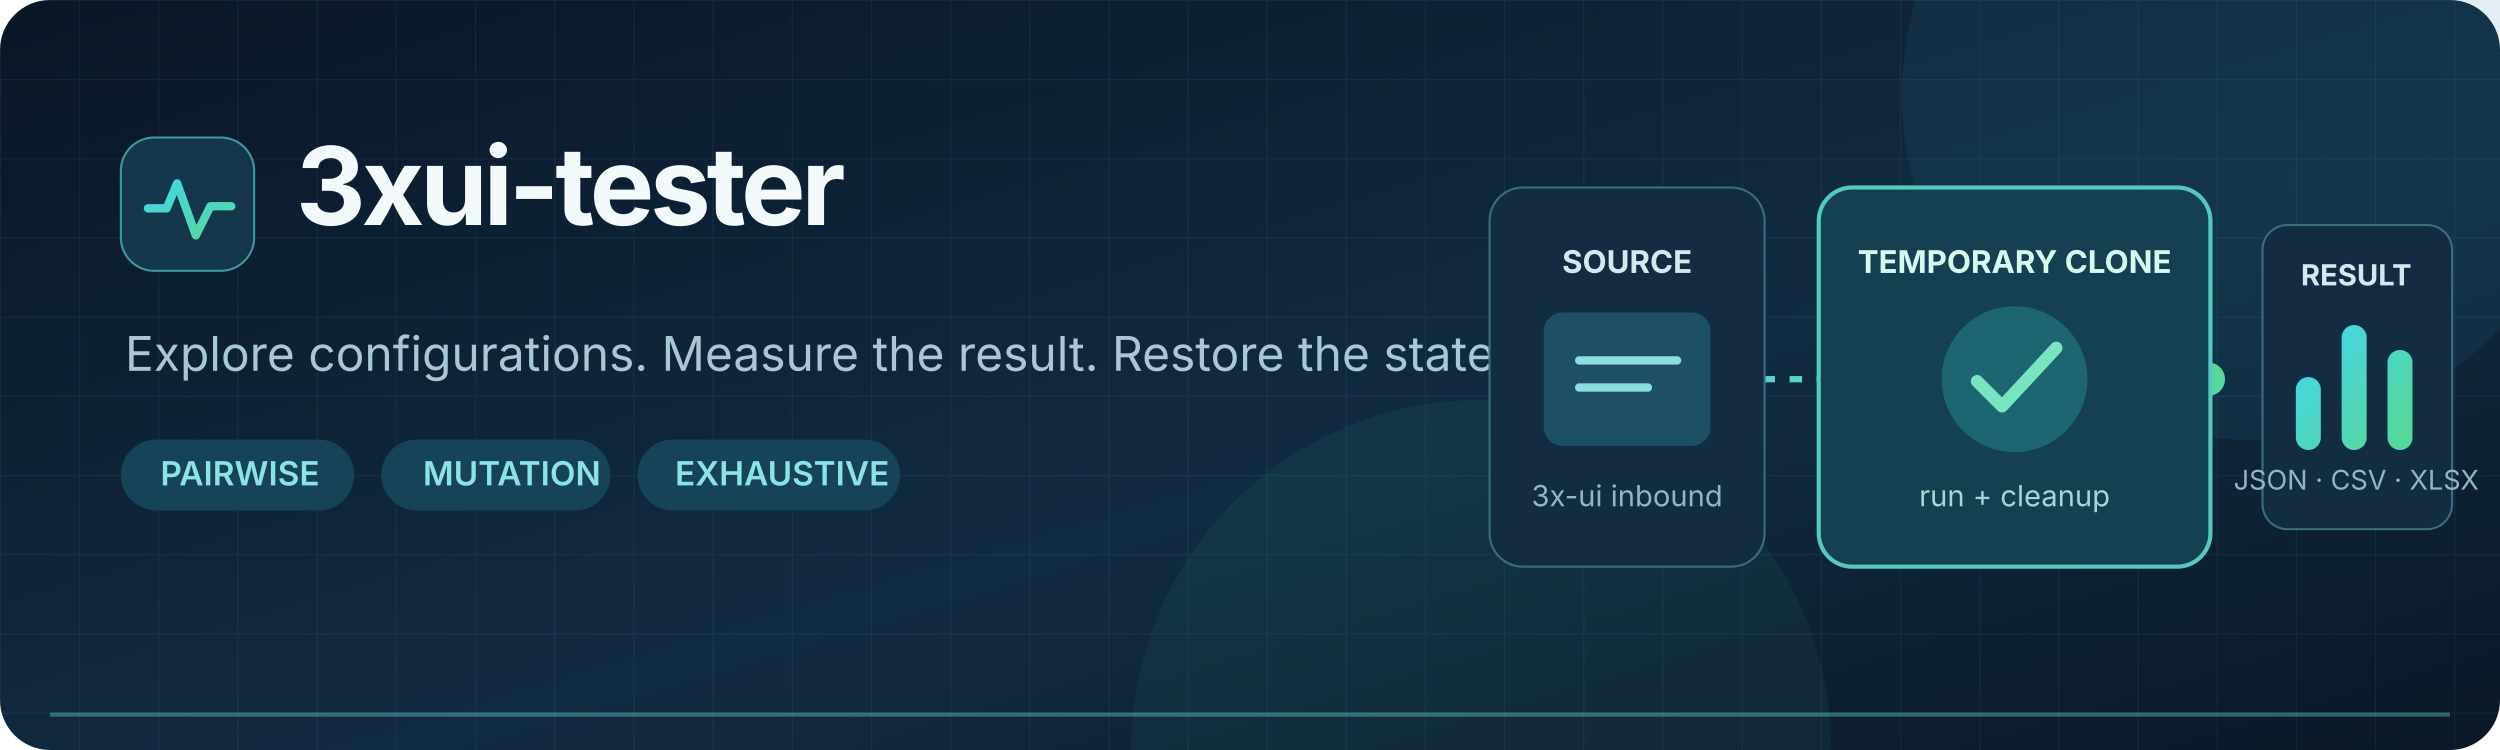
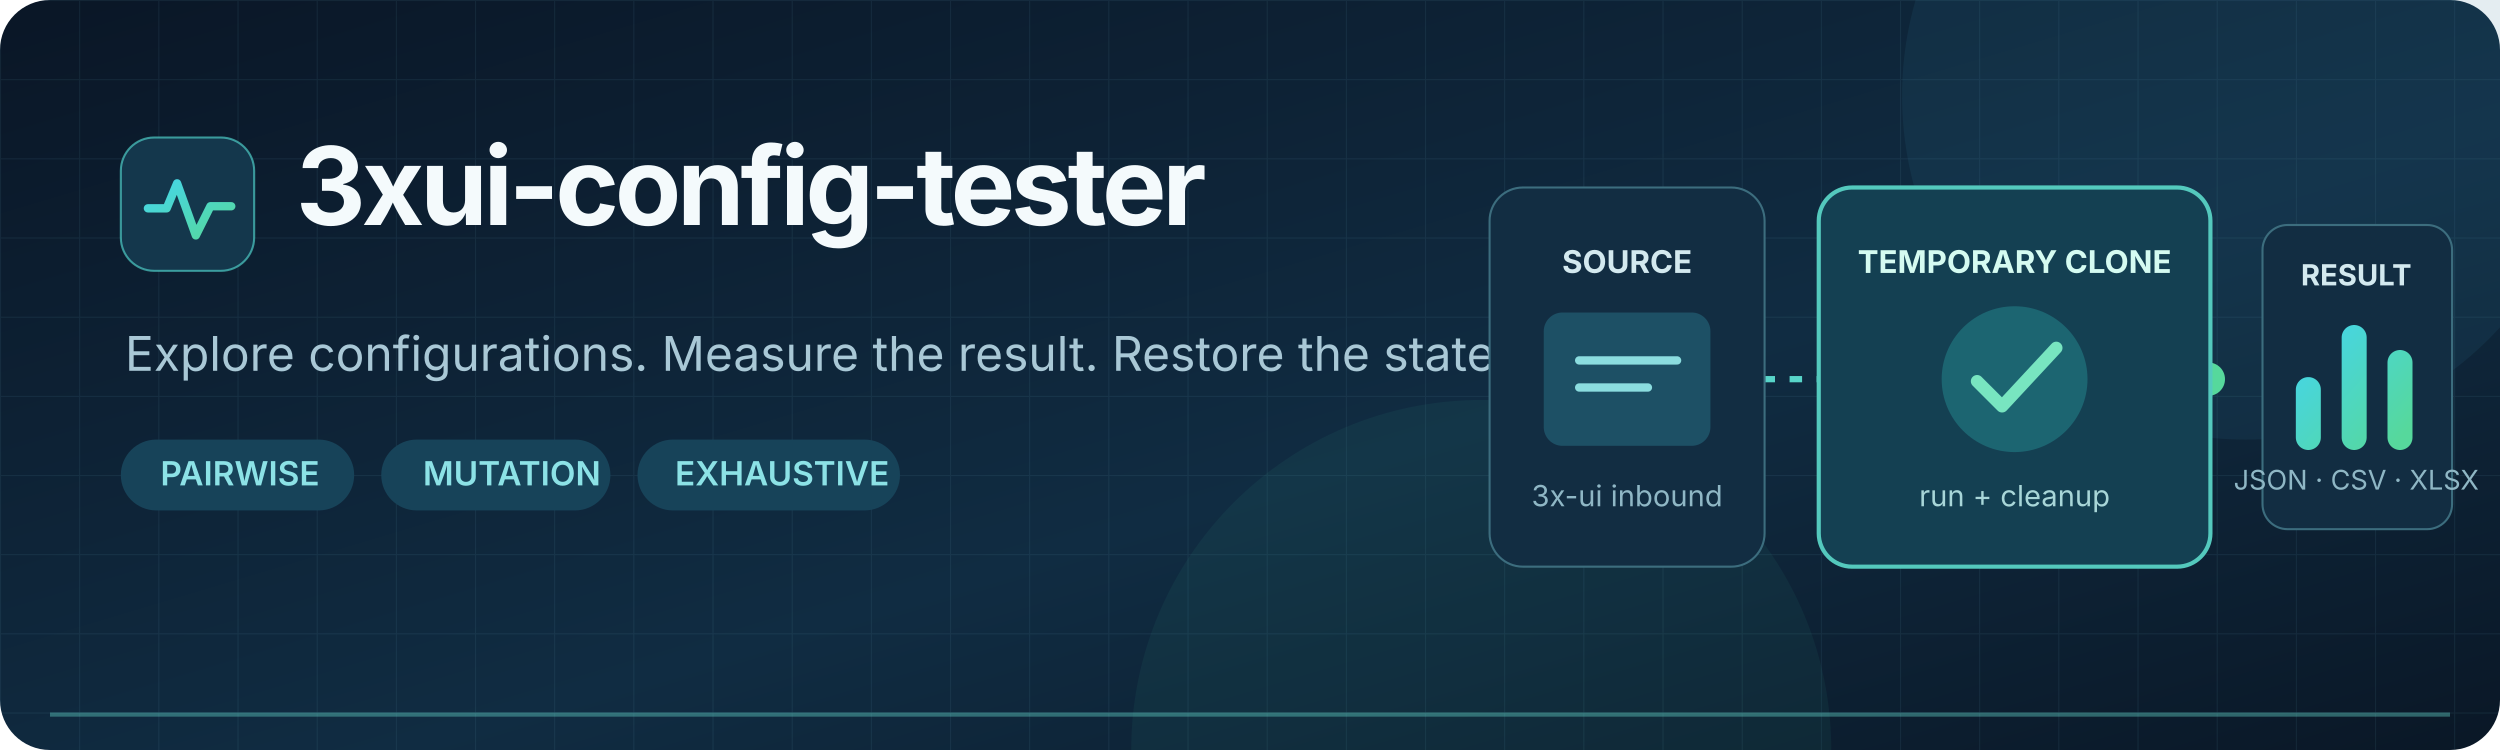
<svg xmlns="http://www.w3.org/2000/svg" width="1200" height="360" viewBox="0 0 1200 360" role="img" aria-labelledby="title description">
  <defs>
    <linearGradient id="background" x1="0" y1="0" x2="1" y2="1">
      <stop offset="0" stop-color="#0a1626" />
      <stop offset="0.58" stop-color="#102c42" />
      <stop offset="1" stop-color="#0a1726" />
    </linearGradient>
    <linearGradient id="accent" x1="0" y1="0" x2="1" y2="1">
      <stop offset="0" stop-color="#45d5e9" />
      <stop offset="1" stop-color="#56d89c" />
    </linearGradient>
    <pattern id="grid" width="38" height="38" patternUnits="userSpaceOnUse">
      <path d="M38 0H0V38" fill="none" stroke="#79b4cc" stroke-opacity=".09" />
    </pattern>
  </defs>
  <rect width="1200" height="360" rx="24" fill="url(#background)" />
  <rect width="1200" height="360" rx="24" fill="url(#grid)" />
  <circle cx="1078" cy="46" r="165" fill="#2d7690" opacity=".13" />
  <circle cx="711" cy="360" r="168" fill="#32ab91" opacity=".08" />
  <g transform="translate(58 66)">
    <rect width="64" height="64" rx="16" fill="#14374c" stroke="#52d7d0" stroke-opacity=".65" />
    <path d="M13 34h9l5-12 9 25 7-14h10" fill="none" stroke="url(#accent)" stroke-width="4" stroke-linecap="round" stroke-linejoin="round" />
-     <text x="84" y="42" fill="#f4fafc" font-family="Segoe UI, Inter, Arial, sans-serif" font-size="52" font-weight="750" letter-spacing="-2">3xui-tester</text>
+     <text x="84" y="42" fill="#f4fafc" font-family="Segoe UI, Inter, Arial, sans-serif" font-size="52" font-weight="750" letter-spacing="-2">3xui-config-tester</text>
    <text x="2" y="112" fill="#a9c8d6" font-family="Segoe UI, Inter, Arial, sans-serif" font-size="23">Explore configurations. Measure the result. Restore the state.</text>
    <g font-family="Segoe UI, Inter, Arial, sans-serif" font-size="16" font-weight="600">
      <rect y="145" width="112" height="34" rx="17" fill="#174359" />
      <text x="19" y="167" fill="#8ce2e6">PAIRWISE</text>
      <rect x="125" y="145" width="110" height="34" rx="17" fill="#174359" />
      <text x="145" y="167" fill="#8ce2e6">MUTATION</text>
      <rect x="248" y="145" width="126" height="34" rx="17" fill="#174359" />
      <text x="266" y="167" fill="#8ce2e6">EXHAUSTIVE</text>
    </g>
  </g>
  <g transform="translate(715 90)" font-family="Segoe UI, Inter, Arial, sans-serif">
    <path d="M66 92H158M252 92h93" fill="none" stroke="#58d5c9" stroke-width="3" stroke-dasharray="6 7" />
    <circle cx="66" cy="92" r="8" fill="#56d89c" />
    <circle cx="252" cy="92" r="8" fill="#56d89c" />
    <circle cx="345" cy="92" r="8" fill="#56d89c" />
    <rect width="132" height="182" rx="16" fill="#122d42" stroke="#3c6d7e" />
    <text x="66" y="41" text-anchor="middle" fill="#d3e9ef" font-size="15" font-weight="700">SOURCE</text>
    <rect x="26" y="60" width="80" height="64" rx="9" fill="#1d5065" />
    <path d="M43 83h47M43 96h33" stroke="#8bdddf" stroke-width="4" stroke-linecap="round" />
    <text x="66" y="153" text-anchor="middle" fill="#8fb7c5" font-size="14">3x-ui inbound</text>
    <rect x="158" y="0" width="188" height="182" rx="16" fill="#144052" stroke="#54c9bd" stroke-width="2" />
    <text x="252" y="41" text-anchor="middle" fill="#d5fbf1" font-size="15" font-weight="700">TEMPORARY CLONE</text>
    <circle cx="252" cy="92" r="35" fill="#1c6571" />
    <path d="M234 93l12 12 26-28" fill="none" stroke="#78e5c0" stroke-width="6" stroke-linecap="round" stroke-linejoin="round" />
    <text x="252" y="153" text-anchor="middle" fill="#a8d6d8" font-size="14">run + cleanup</text>
    <rect x="371" y="18" width="91" height="146" rx="12" fill="#122d42" stroke="#3c6d7e" />
    <text x="416" y="47" text-anchor="middle" fill="#d3e9ef" font-size="14" font-weight="700">RESULT</text>
    <path d="M393 120V97M415 120V72M437 120V84" stroke="url(#accent)" stroke-width="12" stroke-linecap="round" />
    <text x="416" y="145" text-anchor="middle" fill="#8fb7c5" font-size="13">JSON · CSV · XLSX</text>
  </g>
  <path d="M24 343h1152" stroke="#65d7cb" stroke-opacity=".4" stroke-width="2" />
</svg>
